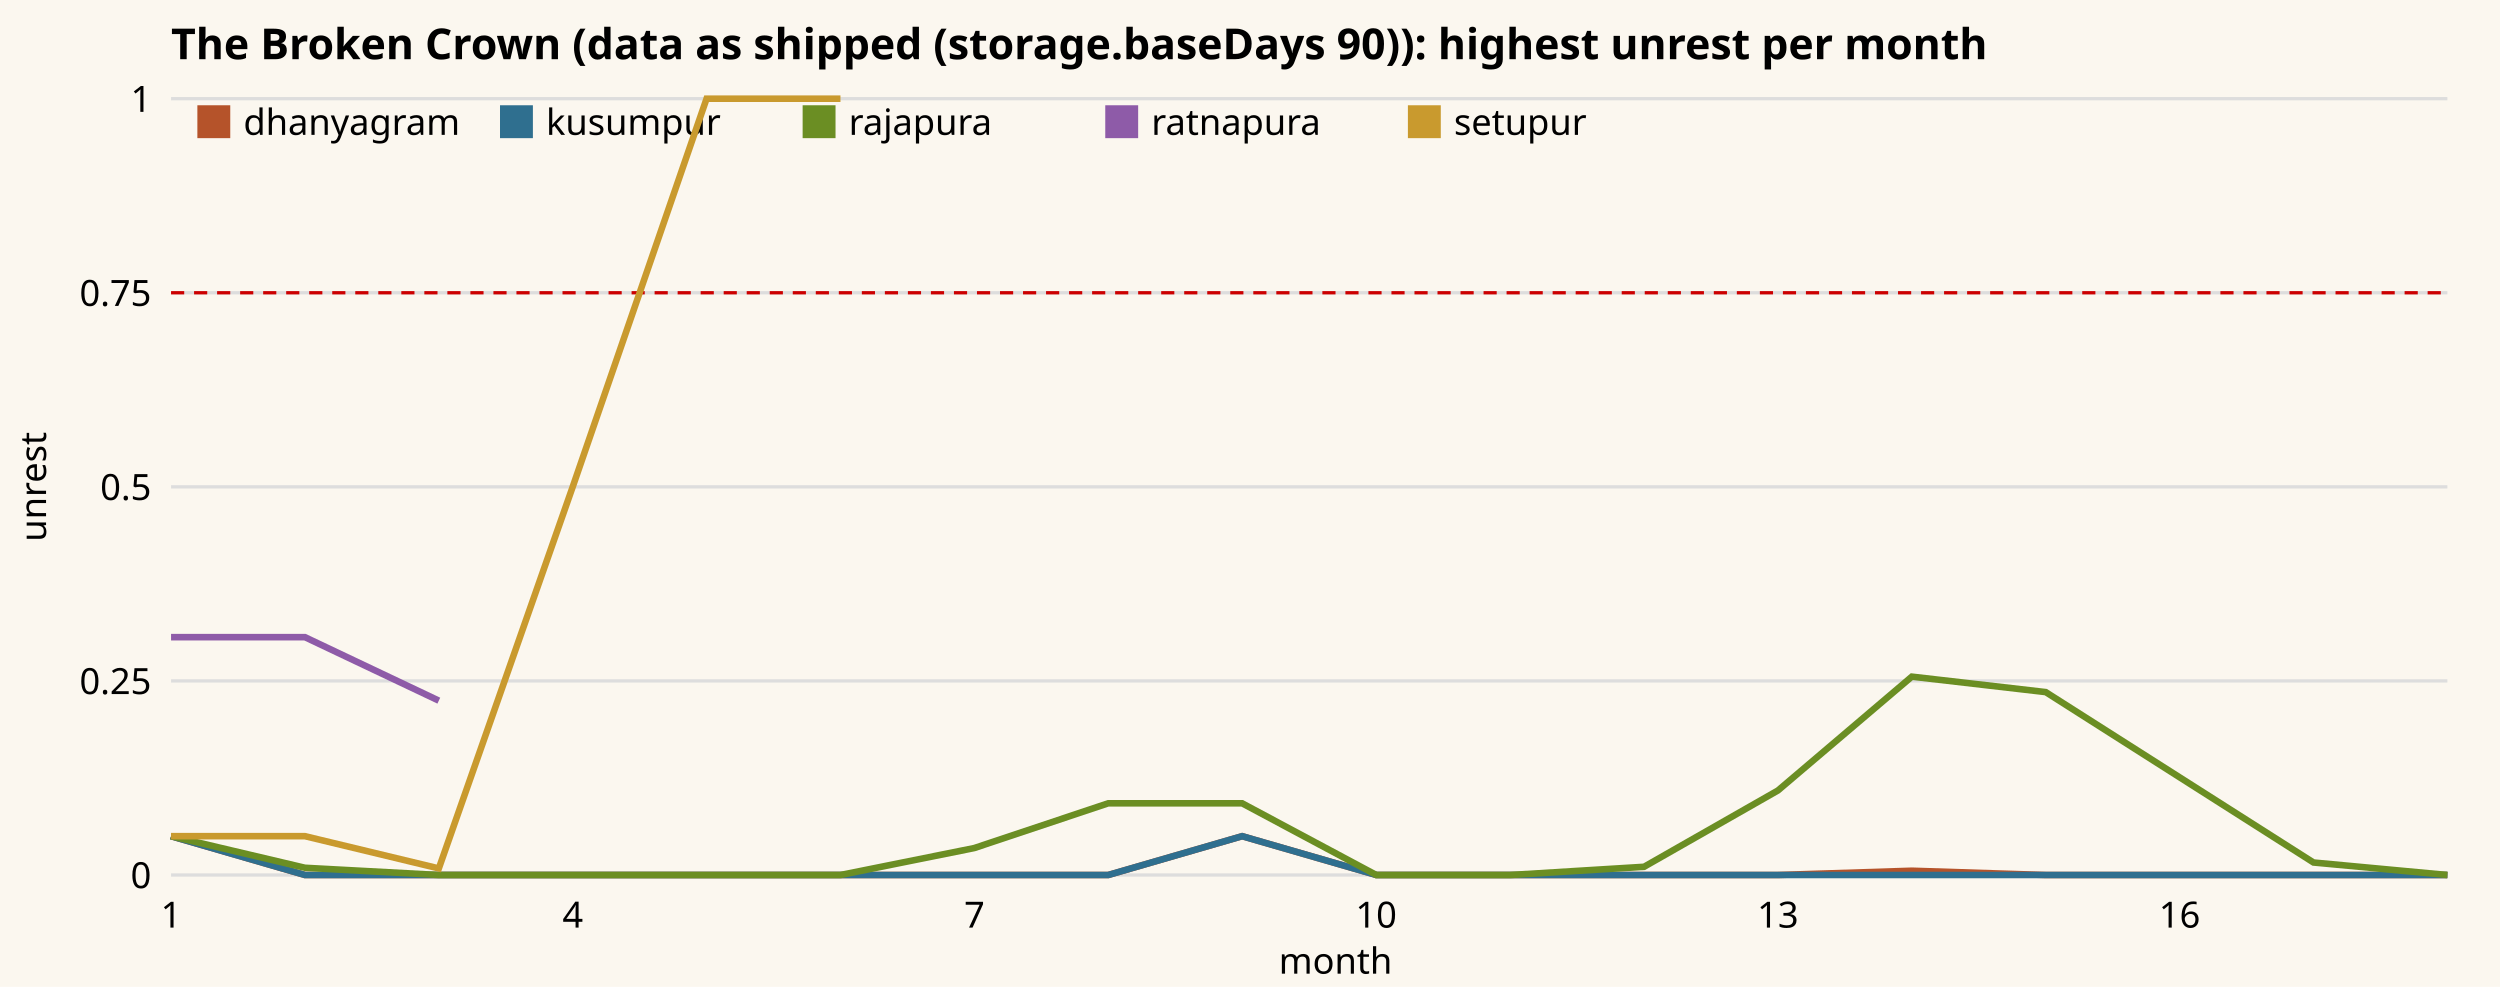
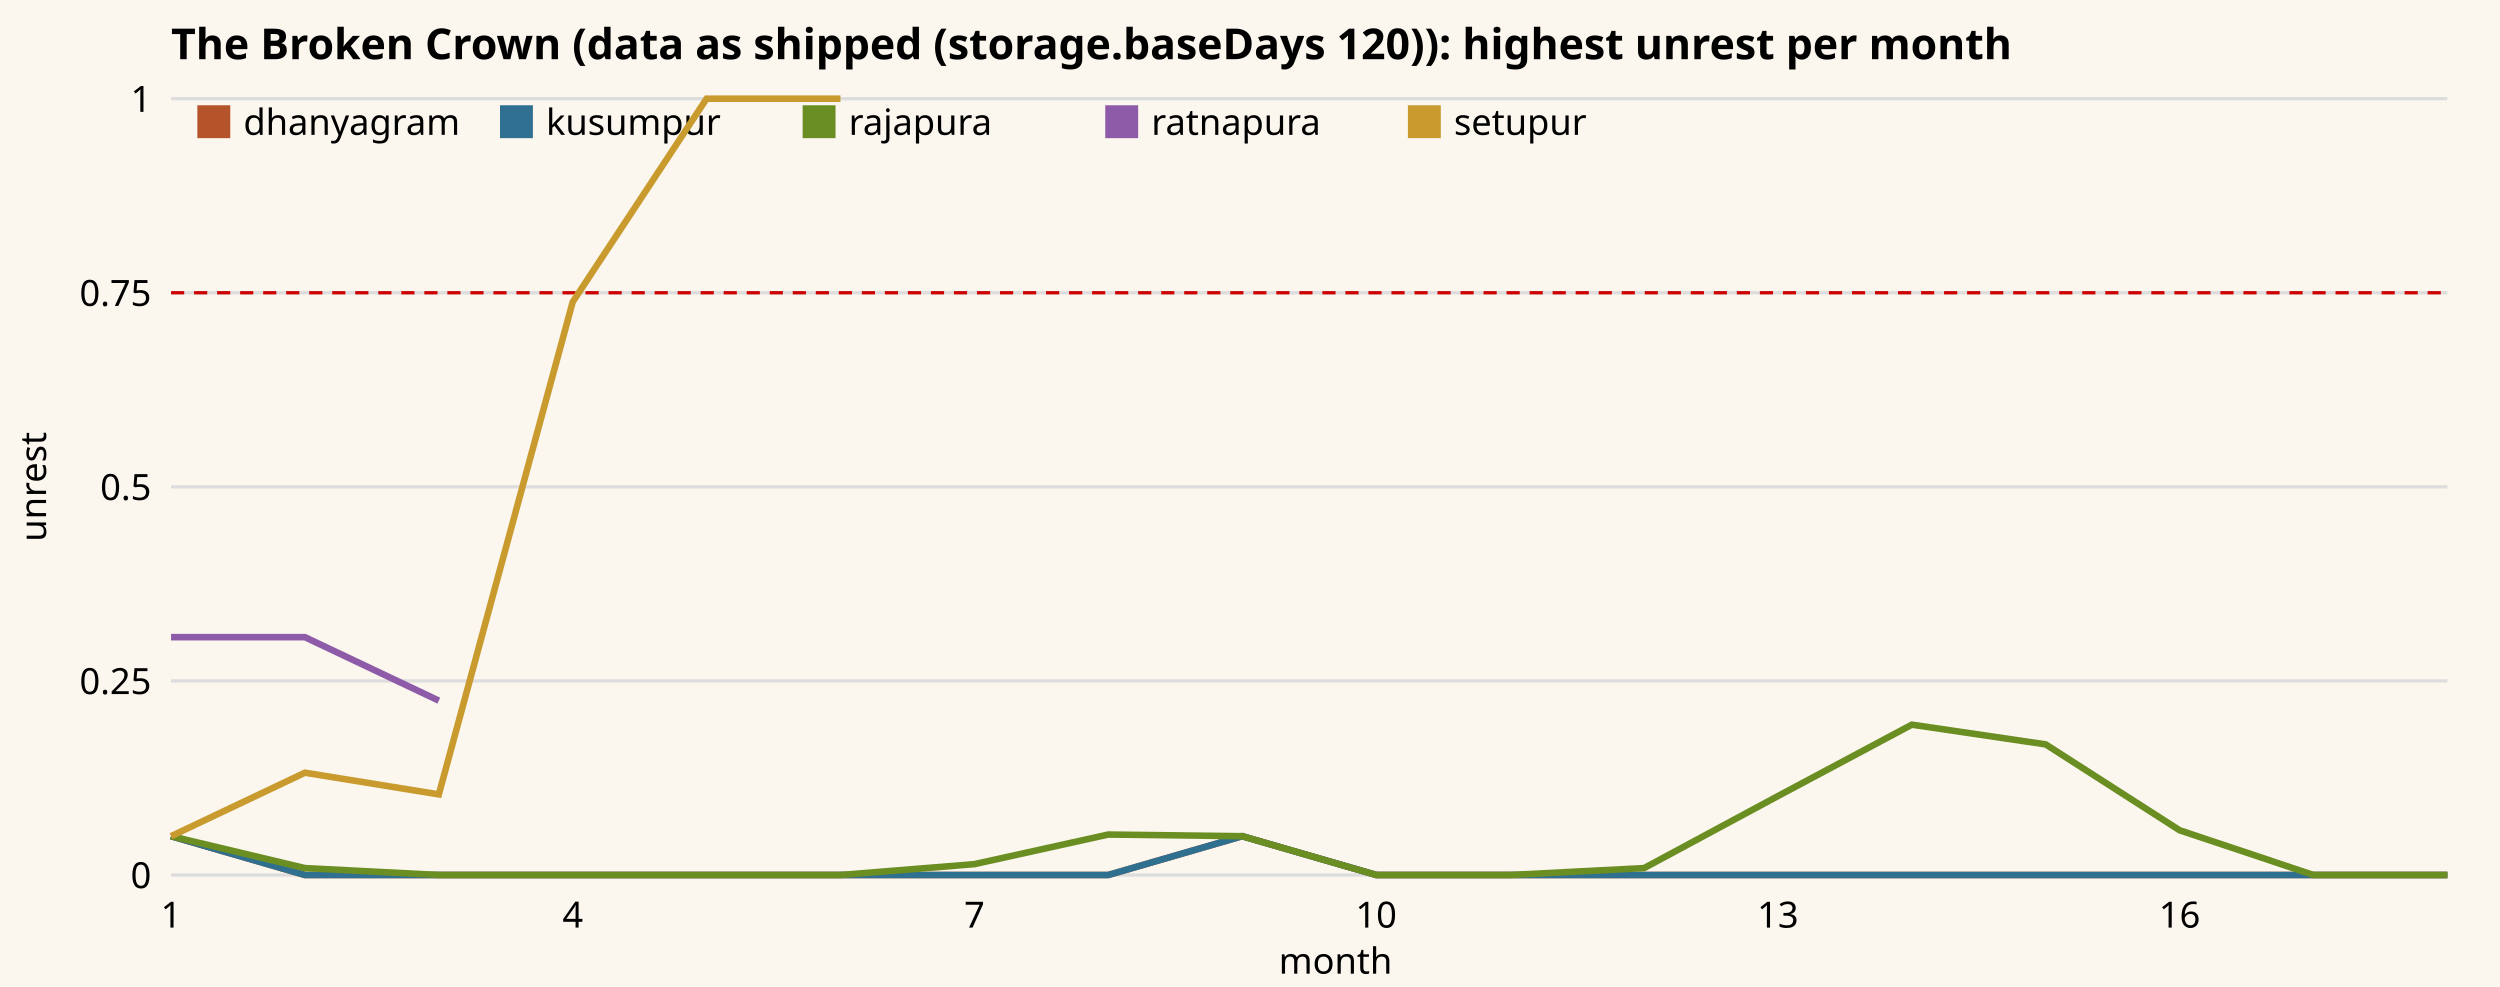
<svg xmlns="http://www.w3.org/2000/svg" width="760" height="300" viewBox="0 0 760 300" font-family="sans-serif" font-size="11">
  <rect width="760" height="300" fill="#fbf7ef" />
-   <text x="52" y="18" font-size="13" font-weight="bold">The Broken Crown (data as shipped (storage.baseDays 90)): highest unrest per month</text>
+   <text x="52" y="18" font-size="13" font-weight="bold">The Broken Crown (data as shipped (storage.baseDays 120)): highest unrest per month</text>
  <line x1="52" x2="744" y1="266" y2="266" stroke="#ddd" />
  <text x="46" y="270" text-anchor="end">0</text>
  <line x1="52" x2="744" y1="207" y2="207" stroke="#ddd" />
  <text x="46" y="211" text-anchor="end">0.25</text>
  <line x1="52" x2="744" y1="148" y2="148" stroke="#ddd" />
  <text x="46" y="152" text-anchor="end">0.5</text>
  <line x1="52" x2="744" y1="89" y2="89" stroke="#ddd" />
  <text x="46" y="93" text-anchor="end">0.75</text>
  <line x1="52" x2="744" y1="30" y2="30" stroke="#ddd" />
  <text x="46" y="34" text-anchor="end">1</text>
  <line x1="52" x2="744" y1="89" y2="89" stroke="#c00" stroke-dasharray="4 3" />
  <text x="52" y="282" text-anchor="middle">1</text>
  <text x="174.118" y="282" text-anchor="middle">4</text>
  <text x="296.235" y="282" text-anchor="middle">7</text>
  <text x="418.353" y="282" text-anchor="middle">10</text>
  <text x="540.471" y="282" text-anchor="middle">13</text>
  <text x="662.588" y="282" text-anchor="middle">16</text>
  <text x="406" y="296" text-anchor="middle">month</text>
  <text x="14" y="148" text-anchor="middle" transform="rotate(-90 14 148)">unrest</text>
-   <polyline fill="none" stroke="#b5532a" stroke-width="2" points="52.0,254.2 92.7,266.0 133.4,266.0 174.1,266.0 214.8,266.0 255.5,266.0 296.2,266.0 336.9,266.0 377.6,254.2 418.4,266.0 459.1,266.0 499.8,266.0 540.5,266.0 581.2,264.7 621.9,266.0 662.6,266.0 703.3,266.0 744.0,266.0" />
+   <polyline fill="none" stroke="#b5532a" stroke-width="2" points="52.0,254.2 92.7,266.0 133.4,266.0 174.1,266.0 214.8,266.0 255.5,266.0 296.2,266.0 336.9,266.0 377.6,254.2 418.4,266.0 459.1,266.0 499.8,266.0 540.5,266.0 581.2,266.0 621.9,266.0 662.6,266.0 703.3,266.0 744.0,266.0" />
  <rect x="60" y="32" width="10" height="10" fill="#b5532a" />
  <text x="74" y="41">dhanyagram</text>
  <polyline fill="none" stroke="#2f6f8f" stroke-width="2" points="52.0,254.2 92.7,266.0 133.4,266.0 174.1,266.0 214.8,266.0 255.5,266.0 296.2,266.0 336.9,266.0 377.6,254.2 418.4,266.0 459.1,266.0 499.8,266.0 540.5,266.0 581.2,266.0 621.9,266.0 662.6,266.0 703.3,266.0 744.0,266.0" />
  <rect x="152" y="32" width="10" height="10" fill="#2f6f8f" />
  <text x="166" y="41">kusumpur</text>
-   <polyline fill="none" stroke="#6b8e23" stroke-width="2" points="52.0,254.2 92.7,263.8 133.4,266.0 174.1,266.0 214.8,266.0 255.5,266.0 296.2,257.8 336.9,244.2 377.6,244.2 418.4,266.0 459.1,266.0 499.8,263.5 540.5,240.3 581.2,205.7 621.9,210.4 662.6,236.3 703.3,262.2 744.0,266.0" />
+   <polyline fill="none" stroke="#6b8e23" stroke-width="2" points="52.0,254.2 92.7,263.9 133.4,266.0 174.1,266.0 214.8,266.0 255.5,266.0 296.2,262.7 336.9,253.7 377.6,254.2 418.4,266.0 459.1,266.0 499.8,263.9 540.5,242.0 581.2,220.3 621.9,226.3 662.6,252.4 703.3,266.0 744.0,266.0" />
  <rect x="244" y="32" width="10" height="10" fill="#6b8e23" />
  <text x="258" y="41">rajapura</text>
  <polyline fill="none" stroke="#8e5ba8" stroke-width="2" points="52.0,193.7 92.7,193.7 133.4,213.0" />
  <rect x="336" y="32" width="10" height="10" fill="#8e5ba8" />
  <text x="350" y="41">ratnapura</text>
-   <polyline fill="none" stroke="#c99a2e" stroke-width="2" points="52.0,254.2 92.7,254.2 133.4,264.0 174.1,148.0 214.8,30.0 255.5,30.0" />
+   <polyline fill="none" stroke="#c99a2e" stroke-width="2" points="52.0,254.2 92.7,234.9 133.4,241.5 174.1,91.8 214.8,30.0 255.5,30.0" />
  <rect x="428" y="32" width="10" height="10" fill="#c99a2e" />
  <text x="442" y="41">setupur</text>
</svg>
